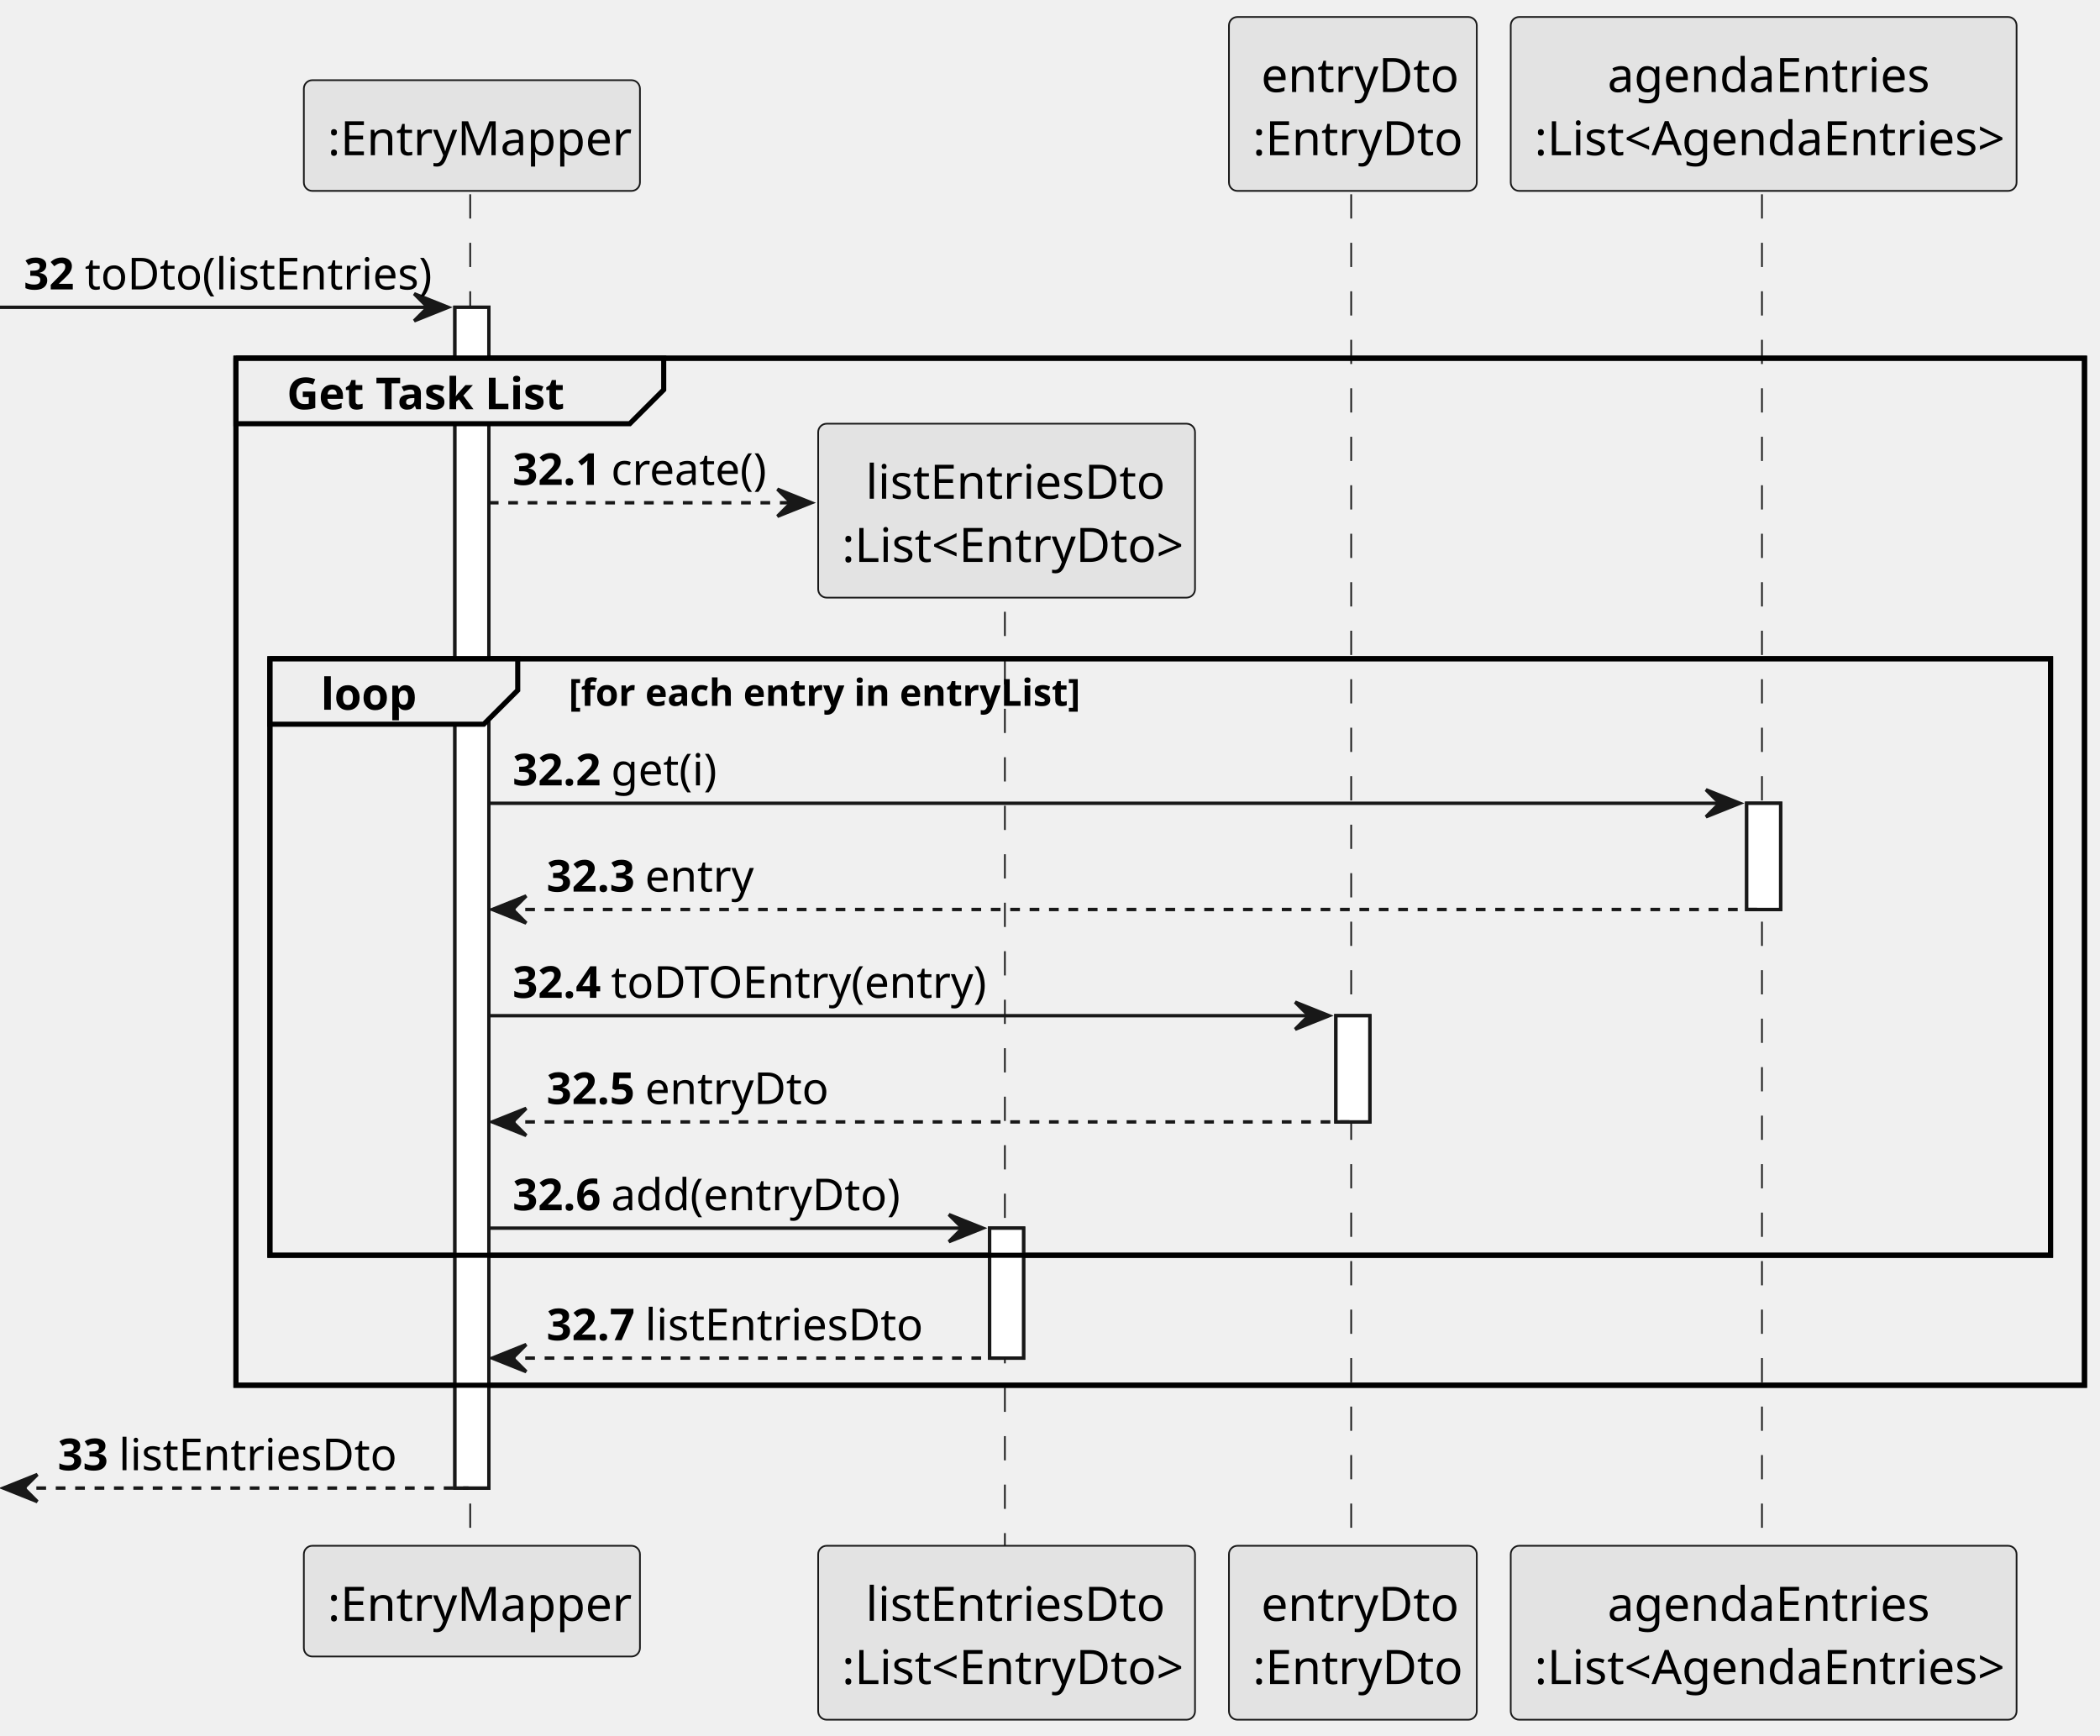
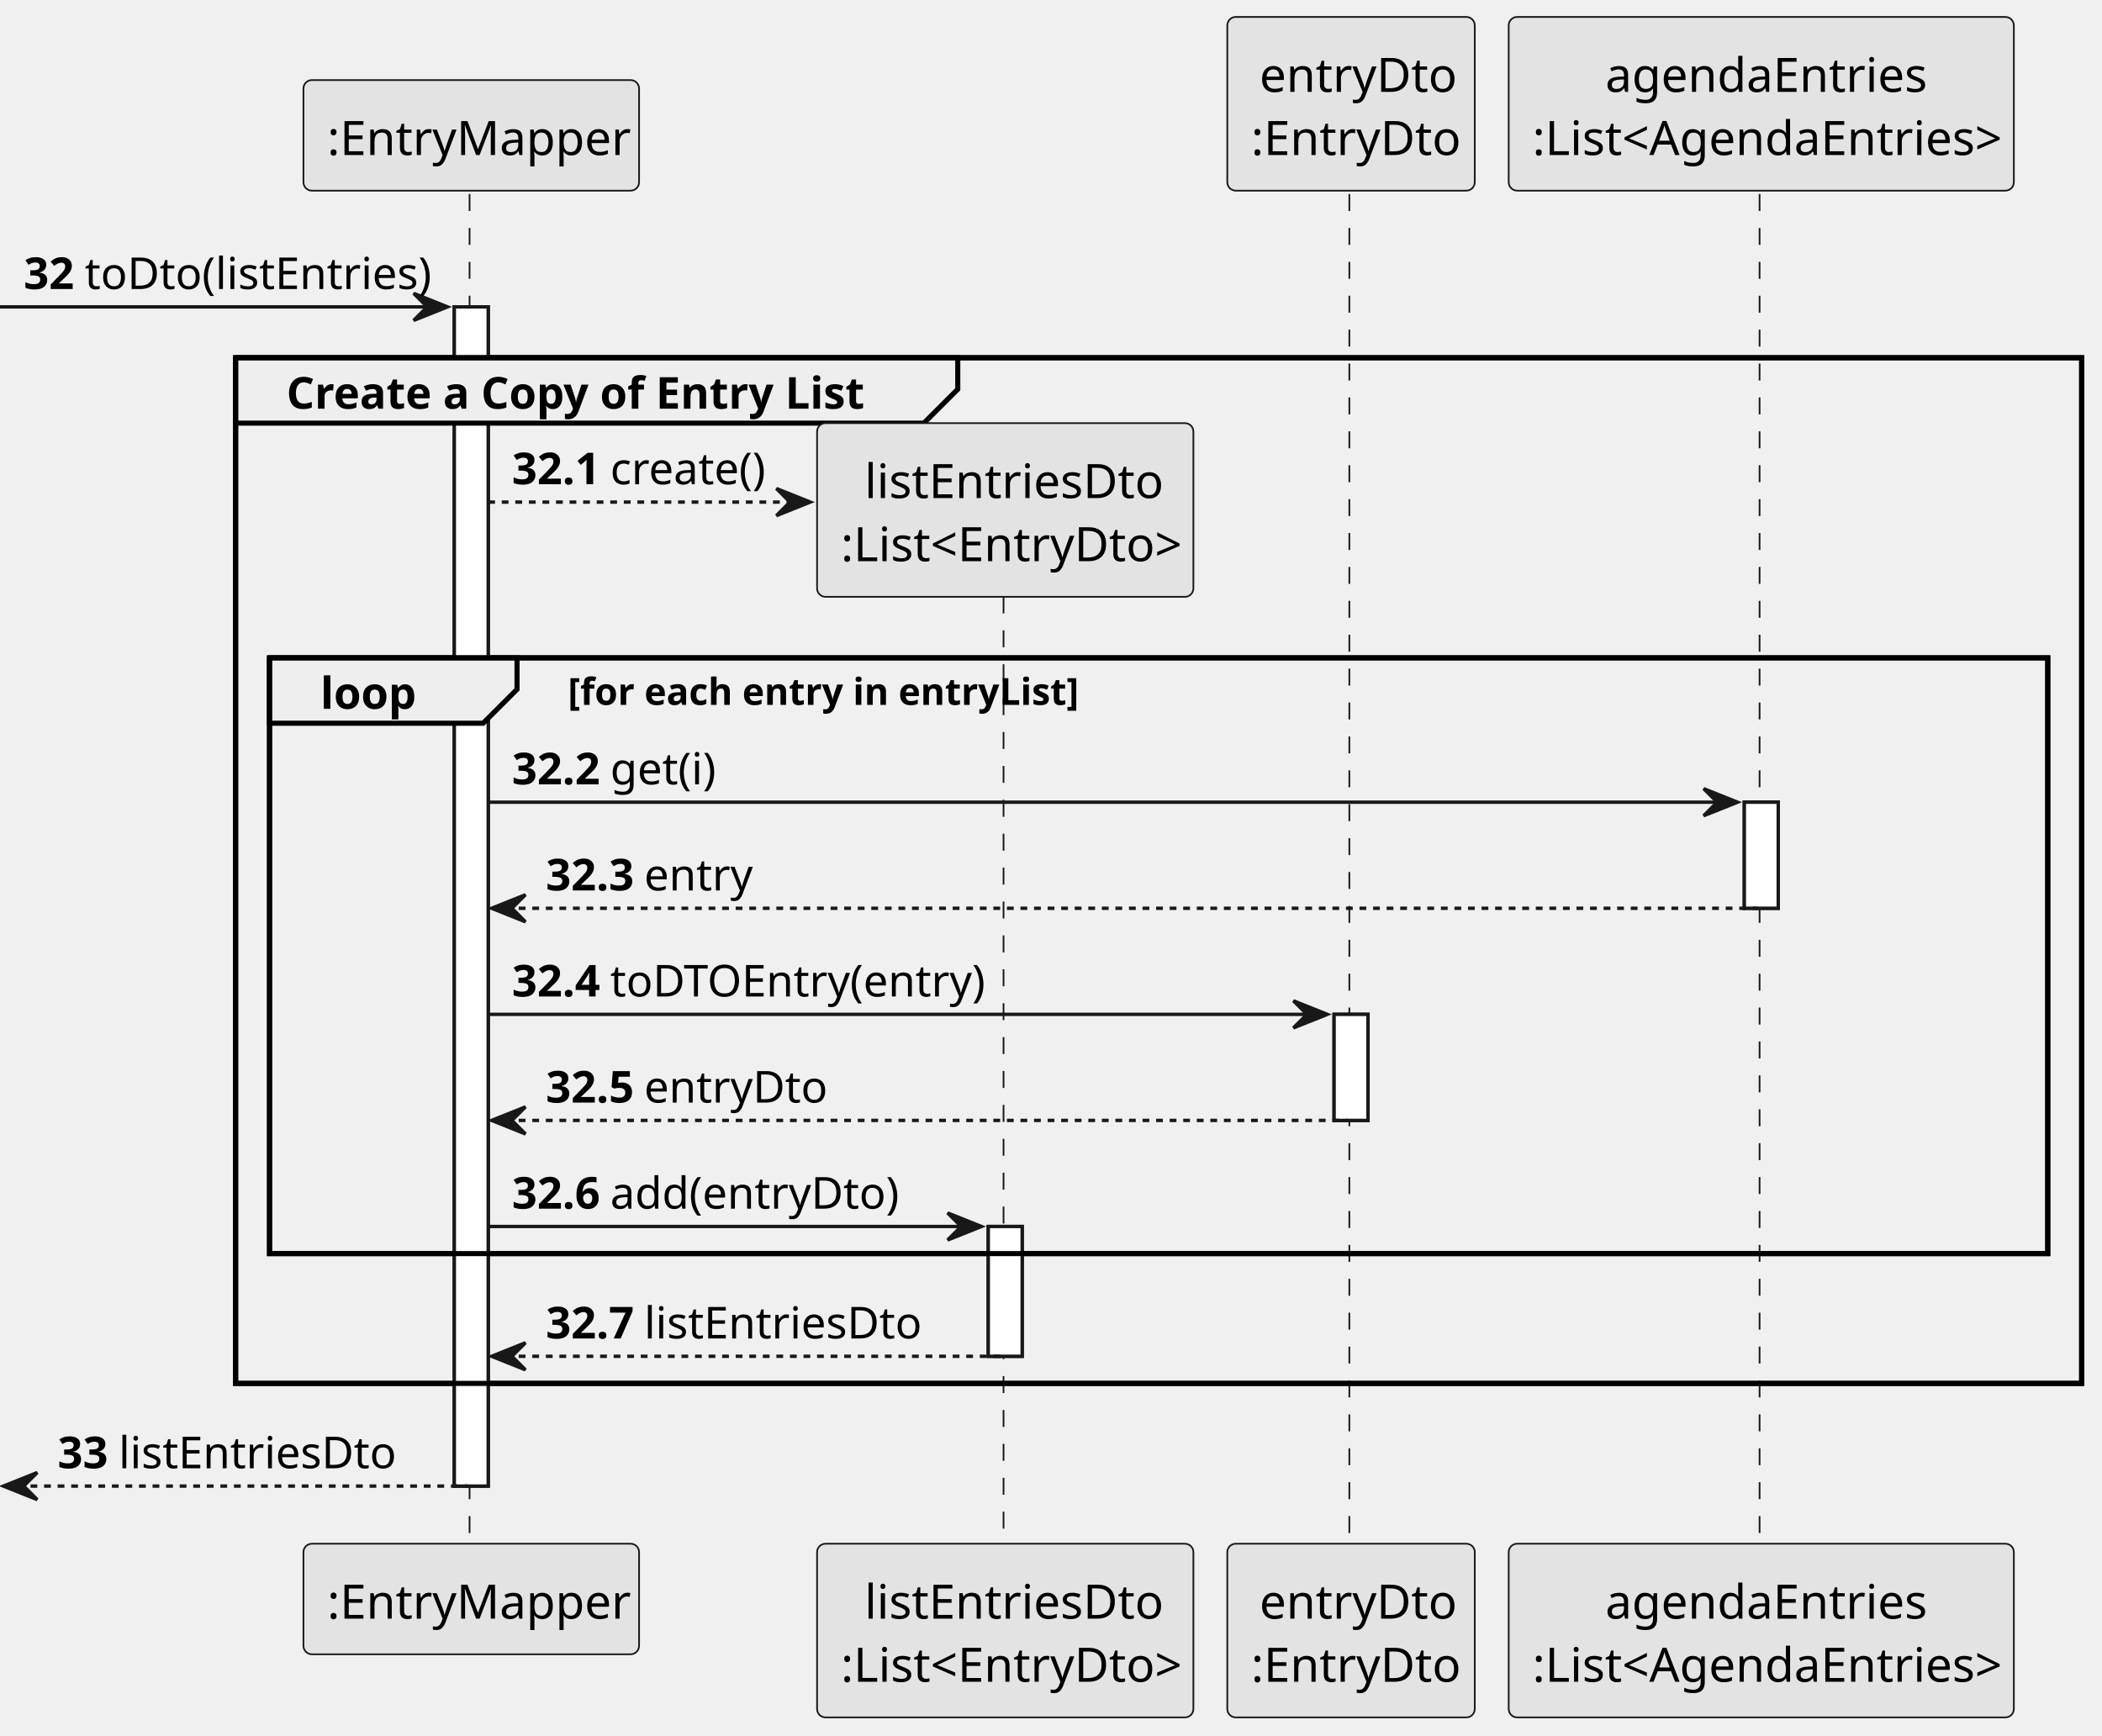
- <svg xmlns="http://www.w3.org/2000/svg" contentStyleType="text/css" height="358.4px" preserveAspectRatio="none" style="width:433px;height:358px;background:#FFFFFF;" version="1.1" viewBox="0 0 433 358" width="434px" zoomAndPan="magnify">
+ <svg xmlns="http://www.w3.org/2000/svg" contentStyleType="text/css" height="512px" preserveAspectRatio="none" style="width:620px;height:512px;background:#FFFFFF;" version="1.1" viewBox="0 0 620 512" width="620px" zoomAndPan="magnify">
  <defs />
  <g>
-     <rect fill="#FFFFFF" height="243.503" style="stroke:#181818;stroke-width:0.7;" width="7" x="93.8" y="63.373" />
-     <rect fill="#FFFFFF" height="26.804" style="stroke:#181818;stroke-width:0.7;" width="7" x="204.05" y="253.269" />
-     <rect fill="#FFFFFF" height="21.904" style="stroke:#181818;stroke-width:0.7;" width="7" x="275.45" y="209.461" />
-     <rect fill="#FFFFFF" height="21.904" style="stroke:#181818;stroke-width:0.7;" width="7" x="360.15" y="165.654" />
-     <rect fill="none" height="211.799" style="stroke:#000000;stroke-width:1.05;" width="381.15" x="48.65" y="73.873" />
-     <rect fill="none" height="123.022" style="stroke:#000000;stroke-width:1.05;" width="367.15" x="55.65" y="135.846" />
-     <line style="stroke:#181818;stroke-width:0.35;stroke-dasharray:5.0,5.0;" x1="96.95" x2="96.95" y1="40.069" y2="319.476" />
-     <line style="stroke:#181818;stroke-width:0.35;stroke-dasharray:5.0,5.0;" x1="207.2" x2="207.2" y1="116.162" y2="319.476" />
-     <line style="stroke:#181818;stroke-width:0.35;stroke-dasharray:5.0,5.0;" x1="278.6" x2="278.6" y1="40.069" y2="319.476" />
-     <line style="stroke:#181818;stroke-width:0.35;stroke-dasharray:5.0,5.0;" x1="363.3" x2="363.3" y1="40.069" y2="319.476" />
-     <rect fill="#E3E3E3" height="22.835" rx="1.75" ry="1.75" style="stroke:#181818;stroke-width:0.35;" width="69.3" x="62.65" y="16.535" />
-     <text fill="#000000" font-family="sans-serif" font-size="9.8" lengthAdjust="spacing" textLength="59.5" x="67.55" y="32.01">:EntryMapper</text>
-     <rect fill="#E3E3E3" height="22.835" rx="1.75" ry="1.75" style="stroke:#181818;stroke-width:0.35;" width="69.3" x="62.65" y="318.776" />
-     <text fill="#000000" font-family="sans-serif" font-size="9.8" lengthAdjust="spacing" textLength="59.5" x="67.55" y="334.251">:EntryMapper</text>
-     <rect fill="#E3E3E3" height="35.87" rx="1.75" ry="1.75" style="stroke:#181818;stroke-width:0.35;" width="77.7" x="168.7" y="318.776" />
-     <text fill="#000000" font-family="sans-serif" font-size="9.8" lengthAdjust="spacing" textLength="58.1" x="178.5" y="334.251">listEntriesDto</text>
-     <text fill="#000000" font-family="sans-serif" font-size="9.8" lengthAdjust="spacing" textLength="67.9" x="173.6" y="347.286">:List&lt;EntryDto&gt;</text>
-     <rect fill="#E3E3E3" height="35.87" rx="1.75" ry="1.75" style="stroke:#181818;stroke-width:0.35;" width="51.1" x="253.4" y="3.5" />
-     <text fill="#000000" font-family="sans-serif" font-size="9.8" lengthAdjust="spacing" textLength="37.8" x="260.05" y="18.975">entryDto</text>
-     <text fill="#000000" font-family="sans-serif" font-size="9.8" lengthAdjust="spacing" textLength="41.3" x="258.3" y="32.01">:EntryDto</text>
-     <rect fill="#E3E3E3" height="35.87" rx="1.75" ry="1.75" style="stroke:#181818;stroke-width:0.35;" width="51.1" x="253.4" y="318.776" />
-     <text fill="#000000" font-family="sans-serif" font-size="9.8" lengthAdjust="spacing" textLength="37.8" x="260.05" y="334.251">entryDto</text>
-     <text fill="#000000" font-family="sans-serif" font-size="9.8" lengthAdjust="spacing" textLength="41.3" x="258.3" y="347.286">:EntryDto</text>
-     <rect fill="#E3E3E3" height="35.87" rx="1.75" ry="1.75" style="stroke:#181818;stroke-width:0.35;" width="104.3" x="311.5" y="3.5" />
-     <text fill="#000000" font-family="sans-serif" font-size="9.8" lengthAdjust="spacing" textLength="64.4" x="331.45" y="18.975">agendaEntries</text>
-     <text fill="#000000" font-family="sans-serif" font-size="9.8" lengthAdjust="spacing" textLength="94.5" x="316.4" y="32.01">:List&lt;AgendaEntries&gt;</text>
-     <rect fill="#E3E3E3" height="35.87" rx="1.75" ry="1.75" style="stroke:#181818;stroke-width:0.35;" width="104.3" x="311.5" y="318.776" />
-     <text fill="#000000" font-family="sans-serif" font-size="9.8" lengthAdjust="spacing" textLength="64.4" x="331.45" y="334.251">agendaEntries</text>
-     <text fill="#000000" font-family="sans-serif" font-size="9.8" lengthAdjust="spacing" textLength="94.5" x="316.4" y="347.286">:List&lt;AgendaEntries&gt;</text>
-     <rect fill="#FFFFFF" height="243.503" style="stroke:#181818;stroke-width:0.7;" width="7" x="93.8" y="63.373" />
-     <rect fill="#FFFFFF" height="26.804" style="stroke:#181818;stroke-width:0.7;" width="7" x="204.05" y="253.269" />
-     <rect fill="#FFFFFF" height="21.904" style="stroke:#181818;stroke-width:0.7;" width="7" x="275.45" y="209.461" />
-     <rect fill="#FFFFFF" height="21.904" style="stroke:#181818;stroke-width:0.7;" width="7" x="360.15" y="165.654" />
-     <polygon fill="#181818" points="85.4,60.573,92.4,63.373,85.4,66.173,88.2,63.373" style="stroke:#181818;stroke-width:0.7;" />
-     <line style="stroke:#181818;stroke-width:0.7;" x1="0" x2="89.6" y1="63.373" y2="63.373" />
-     <text fill="#000000" font-family="sans-serif" font-size="9.1" font-weight="bold" lengthAdjust="spacing" textLength="9.8" x="4.9" y="59.689">32</text>
-     <text fill="#000000" font-family="sans-serif" font-size="9.1" lengthAdjust="spacing" textLength="67.9" x="17.5" y="59.689">toDto(listEntries)</text>
-     <path d="M48.65,73.873 L136.85,73.873 L136.85,80.377 L129.85,87.377 L48.65,87.377 L48.65,73.873 " fill="#EEEEEE" style="stroke:#000000;stroke-width:1.05;" />
-     <rect fill="none" height="211.799" style="stroke:#000000;stroke-width:1.05;" width="381.15" x="48.65" y="73.873" />
-     <text fill="#000000" font-family="sans-serif" font-size="9.1" font-weight="bold" lengthAdjust="spacing" textLength="56.7" x="59.15" y="84.393">Get Task List</text>
-     <polygon fill="#181818" points="160.3,100.881,167.3,103.681,160.3,106.481,163.1,103.681" style="stroke:#181818;stroke-width:0.7;" />
-     <line style="stroke:#181818;stroke-width:0.7;stroke-dasharray:2.0,2.0;" x1="100.8" x2="164.5" y1="103.681" y2="103.681" />
-     <text fill="#000000" font-family="sans-serif" font-size="9.1" font-weight="bold" lengthAdjust="spacing" textLength="17.5" x="105.7" y="99.997">32.1</text>
-     <text fill="#000000" font-family="sans-serif" font-size="9.1" lengthAdjust="spacing" textLength="30.8" x="126" y="99.997">create()</text>
-     <rect fill="#E3E3E3" height="35.87" rx="1.75" ry="1.75" style="stroke:#181818;stroke-width:0.35;" width="77.7" x="168.7" y="87.377" />
-     <text fill="#000000" font-family="sans-serif" font-size="9.8" lengthAdjust="spacing" textLength="58.1" x="178.5" y="102.852">listEntriesDto</text>
-     <text fill="#000000" font-family="sans-serif" font-size="9.8" lengthAdjust="spacing" textLength="67.9" x="173.6" y="115.887">:List&lt;EntryDto&gt;</text>
-     <path d="M55.65,135.846 L106.75,135.846 L106.75,142.35 L99.75,149.35 L55.65,149.35 L55.65,135.846 " fill="#EEEEEE" style="stroke:#000000;stroke-width:1.05;" />
-     <rect fill="none" height="123.022" style="stroke:#000000;stroke-width:1.05;" width="367.15" x="55.65" y="135.846" />
-     <text fill="#000000" font-family="sans-serif" font-size="9.1" font-weight="bold" lengthAdjust="spacing" textLength="19.6" x="66.15" y="146.366">loop</text>
-     <text fill="#000000" font-family="sans-serif" font-size="7.7" font-weight="bold" lengthAdjust="spacing" textLength="105.7" x="117.25" y="145.556">[for each entry in entryList]</text>
-     <polygon fill="#181818" points="351.75,162.854,358.75,165.654,351.75,168.454,354.55,165.654" style="stroke:#181818;stroke-width:0.7;" />
-     <line style="stroke:#181818;stroke-width:0.7;" x1="100.8" x2="355.95" y1="165.654" y2="165.654" />
-     <text fill="#000000" font-family="sans-serif" font-size="9.1" font-weight="bold" lengthAdjust="spacing" textLength="17.5" x="105.7" y="161.97">32.2</text>
-     <text fill="#000000" font-family="sans-serif" font-size="9.1" lengthAdjust="spacing" textLength="20.3" x="126" y="161.97">get(i)</text>
-     <polygon fill="#181818" points="108.5,184.758,101.5,187.558,108.5,190.358,105.7,187.558" style="stroke:#181818;stroke-width:0.7;" />
-     <line style="stroke:#181818;stroke-width:0.7;stroke-dasharray:2.0,2.0;" x1="104.3" x2="362.95" y1="187.558" y2="187.558" />
-     <text fill="#000000" font-family="sans-serif" font-size="9.1" font-weight="bold" lengthAdjust="spacing" textLength="17.5" x="112.7" y="183.874">32.3</text>
-     <text fill="#000000" font-family="sans-serif" font-size="9.1" lengthAdjust="spacing" textLength="20.3" x="133" y="183.874">entry</text>
-     <polygon fill="#181818" points="267.05,206.661,274.05,209.461,267.05,212.261,269.85,209.461" style="stroke:#181818;stroke-width:0.7;" />
-     <line style="stroke:#181818;stroke-width:0.7;" x1="100.8" x2="271.25" y1="209.461" y2="209.461" />
-     <text fill="#000000" font-family="sans-serif" font-size="9.1" font-weight="bold" lengthAdjust="spacing" textLength="17.5" x="105.7" y="205.777">32.4</text>
-     <text fill="#000000" font-family="sans-serif" font-size="9.1" lengthAdjust="spacing" textLength="73.5" x="126" y="205.777">toDTOEntry(entry)</text>
-     <polygon fill="#181818" points="108.5,228.565,101.5,231.365,108.5,234.165,105.7,231.365" style="stroke:#181818;stroke-width:0.7;" />
-     <line style="stroke:#181818;stroke-width:0.7;stroke-dasharray:2.0,2.0;" x1="104.3" x2="278.25" y1="231.365" y2="231.365" />
-     <text fill="#000000" font-family="sans-serif" font-size="9.1" font-weight="bold" lengthAdjust="spacing" textLength="17.5" x="112.7" y="227.681">32.5</text>
-     <text fill="#000000" font-family="sans-serif" font-size="9.1" lengthAdjust="spacing" textLength="34.3" x="133" y="227.681">entryDto</text>
-     <polygon fill="#181818" points="195.65,250.469,202.65,253.269,195.65,256.069,198.45,253.269" style="stroke:#181818;stroke-width:0.7;" />
-     <line style="stroke:#181818;stroke-width:0.7;" x1="100.8" x2="199.85" y1="253.269" y2="253.269" />
-     <text fill="#000000" font-family="sans-serif" font-size="9.1" font-weight="bold" lengthAdjust="spacing" textLength="17.5" x="105.7" y="249.585">32.6</text>
-     <text fill="#000000" font-family="sans-serif" font-size="9.1" lengthAdjust="spacing" textLength="54.6" x="126" y="249.585">add(entryDto)</text>
-     <polygon fill="#181818" points="108.5,277.272,101.5,280.072,108.5,282.873,105.7,280.072" style="stroke:#181818;stroke-width:0.7;" />
-     <line style="stroke:#181818;stroke-width:0.7;stroke-dasharray:2.0,2.0;" x1="104.3" x2="206.85" y1="280.072" y2="280.072" />
-     <text fill="#000000" font-family="sans-serif" font-size="9.1" font-weight="bold" lengthAdjust="spacing" textLength="17.5" x="112.7" y="276.389">32.7</text>
-     <text fill="#000000" font-family="sans-serif" font-size="9.1" lengthAdjust="spacing" textLength="54.6" x="133" y="276.389">listEntriesDto</text>
-     <polygon fill="#181818" points="7.7,304.076,0.7,306.876,7.7,309.676,4.9,306.876" style="stroke:#181818;stroke-width:0.7;" />
-     <line style="stroke:#181818;stroke-width:0.7;stroke-dasharray:2.0,2.0;" x1="3.5" x2="96.6" y1="306.876" y2="306.876" />
-     <text fill="#000000" font-family="sans-serif" font-size="9.1" font-weight="bold" lengthAdjust="spacing" textLength="9.8" x="11.9" y="303.192">33</text>
-     <text fill="#000000" font-family="sans-serif" font-size="9.1" lengthAdjust="spacing" textLength="54.6" x="24.5" y="303.192">listEntriesDto</text>
+     <rect fill="#FFFFFF" height="347.861" style="stroke:#181818;stroke-width:1.0;" width="10" x="134" y="90.533" />
+     <rect fill="#FFFFFF" height="38.291" style="stroke:#181818;stroke-width:1.0;" width="10" x="291.5" y="361.812" />
+     <rect fill="#FFFFFF" height="31.291" style="stroke:#181818;stroke-width:1.0;" width="10" x="393.5" y="299.231" />
+     <rect fill="#FFFFFF" height="31.291" style="stroke:#181818;stroke-width:1.0;" width="10" x="514.5" y="236.648" />
+     <rect fill="none" height="302.57" style="stroke:#000000;stroke-width:1.5;" width="544.5" x="69.5" y="105.533" />
+     <rect fill="none" height="175.746" style="stroke:#000000;stroke-width:1.5;" width="524.5" x="79.5" y="194.066" />
+     <line style="stroke:#181818;stroke-width:0.5;stroke-dasharray:5.0,5.0;" x1="138.5" x2="138.5" y1="57.242" y2="456.394" />
+     <line style="stroke:#181818;stroke-width:0.5;stroke-dasharray:5.0,5.0;" x1="296" x2="296" y1="165.945" y2="456.394" />
+     <line style="stroke:#181818;stroke-width:0.5;stroke-dasharray:5.0,5.0;" x1="398" x2="398" y1="57.242" y2="456.394" />
+     <line style="stroke:#181818;stroke-width:0.5;stroke-dasharray:5.0,5.0;" x1="519" x2="519" y1="57.242" y2="456.394" />
+     <rect fill="#E3E3E3" height="32.621" rx="2.5" ry="2.5" style="stroke:#181818;stroke-width:0.5;" width="99" x="89.5" y="23.621" />
+     <text fill="#000000" font-family="sans-serif" font-size="14" lengthAdjust="spacing" textLength="85" x="96.5" y="45.728">:EntryMapper</text>
+     <rect fill="#E3E3E3" height="32.621" rx="2.5" ry="2.5" style="stroke:#181818;stroke-width:0.5;" width="99" x="89.5" y="455.394" />
+     <text fill="#000000" font-family="sans-serif" font-size="14" lengthAdjust="spacing" textLength="85" x="96.5" y="477.502">:EntryMapper</text>
+     <rect fill="#E3E3E3" height="51.242" rx="2.5" ry="2.5" style="stroke:#181818;stroke-width:0.5;" width="111" x="241" y="455.394" />
+     <text fill="#000000" font-family="sans-serif" font-size="14" lengthAdjust="spacing" textLength="83" x="255" y="477.502">listEntriesDto</text>
+     <text fill="#000000" font-family="sans-serif" font-size="14" lengthAdjust="spacing" textLength="97" x="248" y="496.123">:List&lt;EntryDto&gt;</text>
+     <rect fill="#E3E3E3" height="51.242" rx="2.5" ry="2.5" style="stroke:#181818;stroke-width:0.5;" width="73" x="362" y="5" />
+     <text fill="#000000" font-family="sans-serif" font-size="14" lengthAdjust="spacing" textLength="54" x="371.5" y="27.107">entryDto</text>
+     <text fill="#000000" font-family="sans-serif" font-size="14" lengthAdjust="spacing" textLength="59" x="369" y="45.728">:EntryDto</text>
+     <rect fill="#E3E3E3" height="51.242" rx="2.5" ry="2.5" style="stroke:#181818;stroke-width:0.5;" width="73" x="362" y="455.394" />
+     <text fill="#000000" font-family="sans-serif" font-size="14" lengthAdjust="spacing" textLength="54" x="371.5" y="477.502">entryDto</text>
+     <text fill="#000000" font-family="sans-serif" font-size="14" lengthAdjust="spacing" textLength="59" x="369" y="496.123">:EntryDto</text>
+     <rect fill="#E3E3E3" height="51.242" rx="2.5" ry="2.5" style="stroke:#181818;stroke-width:0.5;" width="149" x="445" y="5" />
+     <text fill="#000000" font-family="sans-serif" font-size="14" lengthAdjust="spacing" textLength="92" x="473.5" y="27.107">agendaEntries</text>
+     <text fill="#000000" font-family="sans-serif" font-size="14" lengthAdjust="spacing" textLength="135" x="452" y="45.728">:List&lt;AgendaEntries&gt;</text>
+     <rect fill="#E3E3E3" height="51.242" rx="2.5" ry="2.5" style="stroke:#181818;stroke-width:0.5;" width="149" x="445" y="455.394" />
+     <text fill="#000000" font-family="sans-serif" font-size="14" lengthAdjust="spacing" textLength="92" x="473.5" y="477.502">agendaEntries</text>
+     <text fill="#000000" font-family="sans-serif" font-size="14" lengthAdjust="spacing" textLength="135" x="452" y="496.123">:List&lt;AgendaEntries&gt;</text>
+     <rect fill="#FFFFFF" height="347.861" style="stroke:#181818;stroke-width:1.0;" width="10" x="134" y="90.533" />
+     <rect fill="#FFFFFF" height="38.291" style="stroke:#181818;stroke-width:1.0;" width="10" x="291.5" y="361.812" />
+     <rect fill="#FFFFFF" height="31.291" style="stroke:#181818;stroke-width:1.0;" width="10" x="393.5" y="299.231" />
+     <rect fill="#FFFFFF" height="31.291" style="stroke:#181818;stroke-width:1.0;" width="10" x="514.5" y="236.648" />
+     <polygon fill="#181818" points="122,86.533,132,90.533,122,94.533,126,90.533" style="stroke:#181818;stroke-width:1.0;" />
+     <line style="stroke:#181818;stroke-width:1.0;" x1="0" x2="128" y1="90.533" y2="90.533" />
+     <text fill="#000000" font-family="sans-serif" font-size="13" font-weight="bold" lengthAdjust="spacing" textLength="14" x="7" y="85.27">32</text>
+     <text fill="#000000" font-family="sans-serif" font-size="13" lengthAdjust="spacing" textLength="97" x="25" y="85.27">toDto(listEntries)</text>
+     <path d="M69.5,105.533 L282.5,105.533 L282.5,114.824 L272.5,124.824 L69.5,124.824 L69.5,105.533 " fill="#EEEEEE" style="stroke:#000000;stroke-width:1.5;" />
+     <rect fill="none" height="302.57" style="stroke:#000000;stroke-width:1.5;" width="544.5" x="69.5" y="105.533" />
+     <text fill="#000000" font-family="sans-serif" font-size="13" font-weight="bold" lengthAdjust="spacing" textLength="168" x="84.5" y="120.561">Create a Copy of Entry List</text>
+     <polygon fill="#181818" points="229,144.115,239,148.115,229,152.115,233,148.115" style="stroke:#181818;stroke-width:1.0;" />
+     <line style="stroke:#181818;stroke-width:1.0;stroke-dasharray:2.0,2.0;" x1="144" x2="235" y1="148.115" y2="148.115" />
+     <text fill="#000000" font-family="sans-serif" font-size="13" font-weight="bold" lengthAdjust="spacing" textLength="25" x="151" y="142.852">32.1</text>
+     <text fill="#000000" font-family="sans-serif" font-size="13" lengthAdjust="spacing" textLength="44" x="180" y="142.852">create()</text>
+     <rect fill="#E3E3E3" height="51.242" rx="2.5" ry="2.5" style="stroke:#181818;stroke-width:0.5;" width="111" x="241" y="124.824" />
+     <text fill="#000000" font-family="sans-serif" font-size="14" lengthAdjust="spacing" textLength="83" x="255" y="146.932">listEntriesDto</text>
+     <text fill="#000000" font-family="sans-serif" font-size="14" lengthAdjust="spacing" textLength="97" x="248" y="165.553">:List&lt;EntryDto&gt;</text>
+     <path d="M79.5,194.066 L152.5,194.066 L152.5,203.357 L142.5,213.357 L79.5,213.357 L79.5,194.066 " fill="#EEEEEE" style="stroke:#000000;stroke-width:1.5;" />
+     <rect fill="none" height="175.746" style="stroke:#000000;stroke-width:1.5;" width="524.5" x="79.5" y="194.066" />
+     <text fill="#000000" font-family="sans-serif" font-size="13" font-weight="bold" lengthAdjust="spacing" textLength="28" x="94.5" y="209.095">loop</text>
+     <text fill="#000000" font-family="sans-serif" font-size="11" font-weight="bold" lengthAdjust="spacing" textLength="151" x="167.5" y="207.936">[for each entry in entryList]</text>
+     <polygon fill="#181818" points="502.5,232.648,512.5,236.648,502.5,240.648,506.5,236.648" style="stroke:#181818;stroke-width:1.0;" />
+     <line style="stroke:#181818;stroke-width:1.0;" x1="144" x2="508.5" y1="236.648" y2="236.648" />
+     <text fill="#000000" font-family="sans-serif" font-size="13" font-weight="bold" lengthAdjust="spacing" textLength="25" x="151" y="231.386">32.2</text>
+     <text fill="#000000" font-family="sans-serif" font-size="13" lengthAdjust="spacing" textLength="29" x="180" y="231.386">get(i)</text>
+     <polygon fill="#181818" points="155,263.94,145,267.94,155,271.94,151,267.94" style="stroke:#181818;stroke-width:1.0;" />
+     <line style="stroke:#181818;stroke-width:1.0;stroke-dasharray:2.0,2.0;" x1="149" x2="518.5" y1="267.94" y2="267.94" />
+     <text fill="#000000" font-family="sans-serif" font-size="13" font-weight="bold" lengthAdjust="spacing" textLength="25" x="161" y="262.677">32.3</text>
+     <text fill="#000000" font-family="sans-serif" font-size="13" lengthAdjust="spacing" textLength="29" x="190" y="262.677">entry</text>
+     <polygon fill="#181818" points="381.5,295.231,391.5,299.231,381.5,303.231,385.5,299.231" style="stroke:#181818;stroke-width:1.0;" />
+     <line style="stroke:#181818;stroke-width:1.0;" x1="144" x2="387.5" y1="299.231" y2="299.231" />
+     <text fill="#000000" font-family="sans-serif" font-size="13" font-weight="bold" lengthAdjust="spacing" textLength="25" x="151" y="293.968">32.4</text>
+     <text fill="#000000" font-family="sans-serif" font-size="13" lengthAdjust="spacing" textLength="105" x="180" y="293.968">toDTOEntry(entry)</text>
+     <polygon fill="#181818" points="155,326.522,145,330.522,155,334.522,151,330.522" style="stroke:#181818;stroke-width:1.0;" />
+     <line style="stroke:#181818;stroke-width:1.0;stroke-dasharray:2.0,2.0;" x1="149" x2="397.5" y1="330.522" y2="330.522" />
+     <text fill="#000000" font-family="sans-serif" font-size="13" font-weight="bold" lengthAdjust="spacing" textLength="25" x="161" y="325.259">32.5</text>
+     <text fill="#000000" font-family="sans-serif" font-size="13" lengthAdjust="spacing" textLength="49" x="190" y="325.259">entryDto</text>
+     <polygon fill="#181818" points="279.5,357.812,289.5,361.812,279.5,365.812,283.5,361.812" style="stroke:#181818;stroke-width:1.0;" />
+     <line style="stroke:#181818;stroke-width:1.0;" x1="144" x2="285.5" y1="361.812" y2="361.812" />
+     <text fill="#000000" font-family="sans-serif" font-size="13" font-weight="bold" lengthAdjust="spacing" textLength="25" x="151" y="356.55">32.6</text>
+     <text fill="#000000" font-family="sans-serif" font-size="13" lengthAdjust="spacing" textLength="78" x="180" y="356.55">add(entryDto)</text>
+     <polygon fill="#181818" points="155,396.103,145,400.103,155,404.103,151,400.103" style="stroke:#181818;stroke-width:1.0;" />
+     <line style="stroke:#181818;stroke-width:1.0;stroke-dasharray:2.0,2.0;" x1="149" x2="295.5" y1="400.103" y2="400.103" />
+     <text fill="#000000" font-family="sans-serif" font-size="13" font-weight="bold" lengthAdjust="spacing" textLength="25" x="161" y="394.841">32.7</text>
+     <text fill="#000000" font-family="sans-serif" font-size="13" lengthAdjust="spacing" textLength="78" x="190" y="394.841">listEntriesDto</text>
+     <polygon fill="#181818" points="11,434.394,1,438.394,11,442.394,7,438.394" style="stroke:#181818;stroke-width:1.0;" />
+     <line style="stroke:#181818;stroke-width:1.0;stroke-dasharray:2.0,2.0;" x1="5" x2="138" y1="438.394" y2="438.394" />
+     <text fill="#000000" font-family="sans-serif" font-size="13" font-weight="bold" lengthAdjust="spacing" textLength="14" x="17" y="433.132">33</text>
+     <text fill="#000000" font-family="sans-serif" font-size="13" lengthAdjust="spacing" textLength="78" x="35" y="433.132">listEntriesDto</text>
  </g>
</svg>
